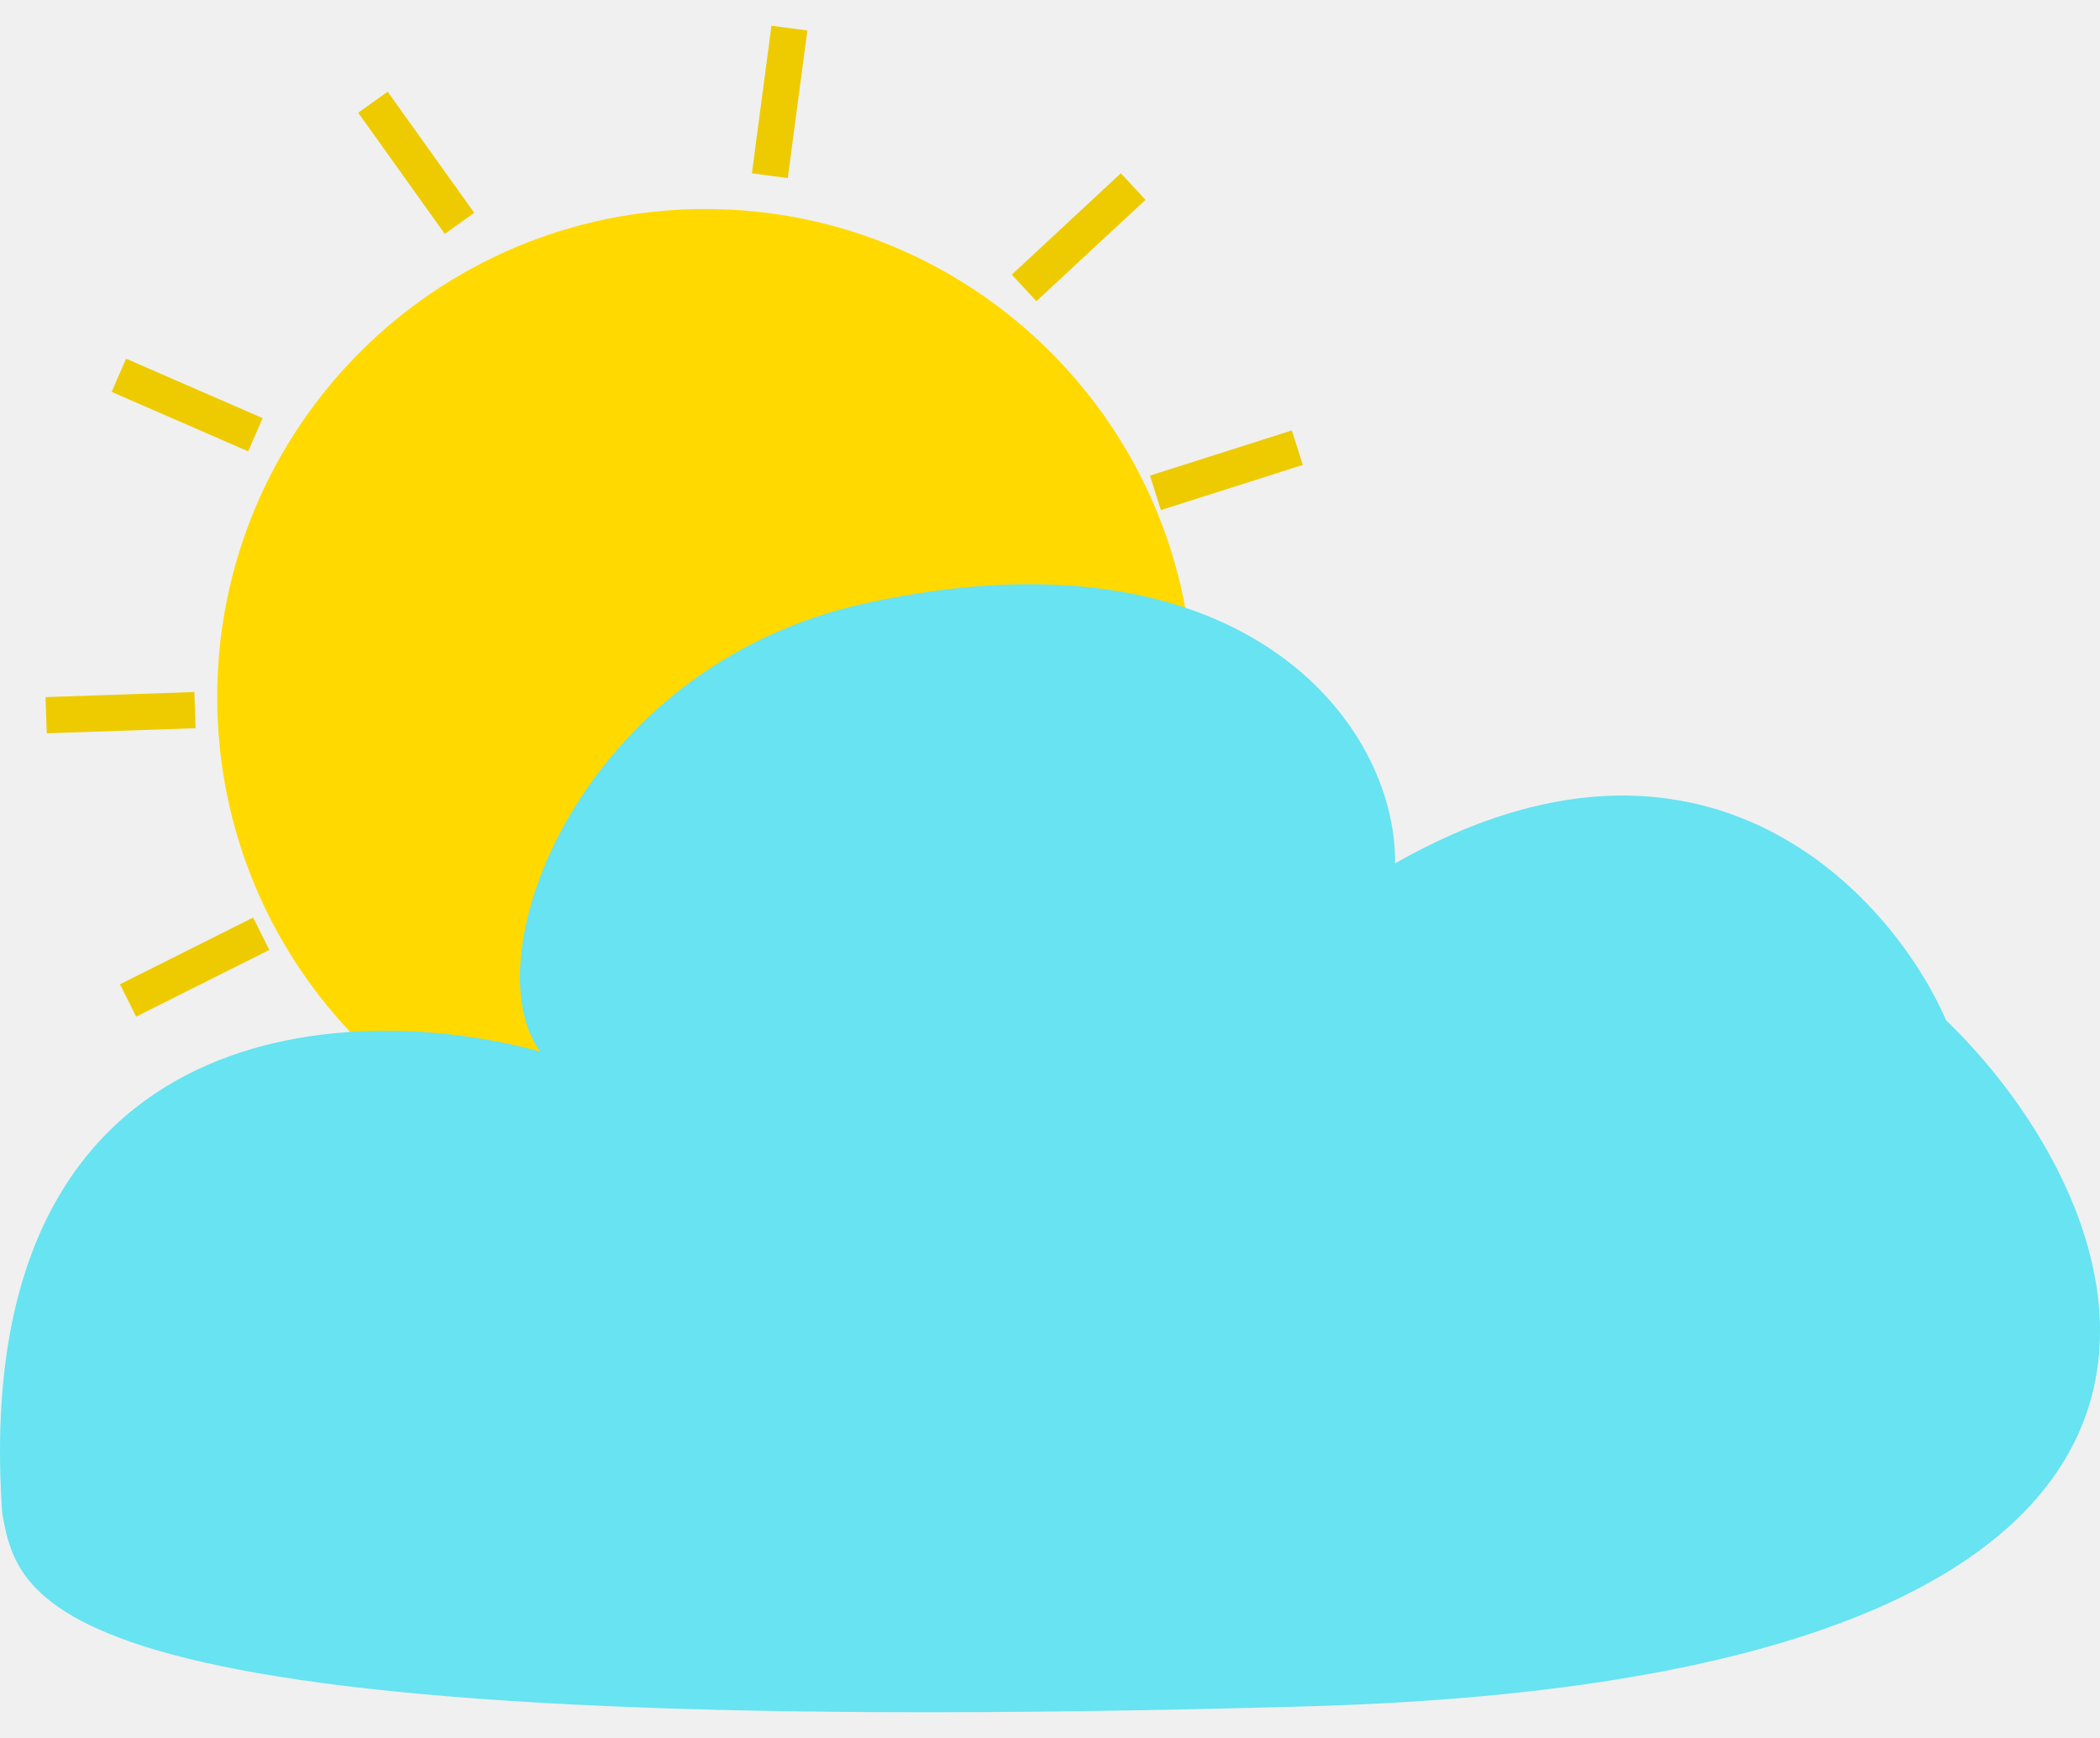
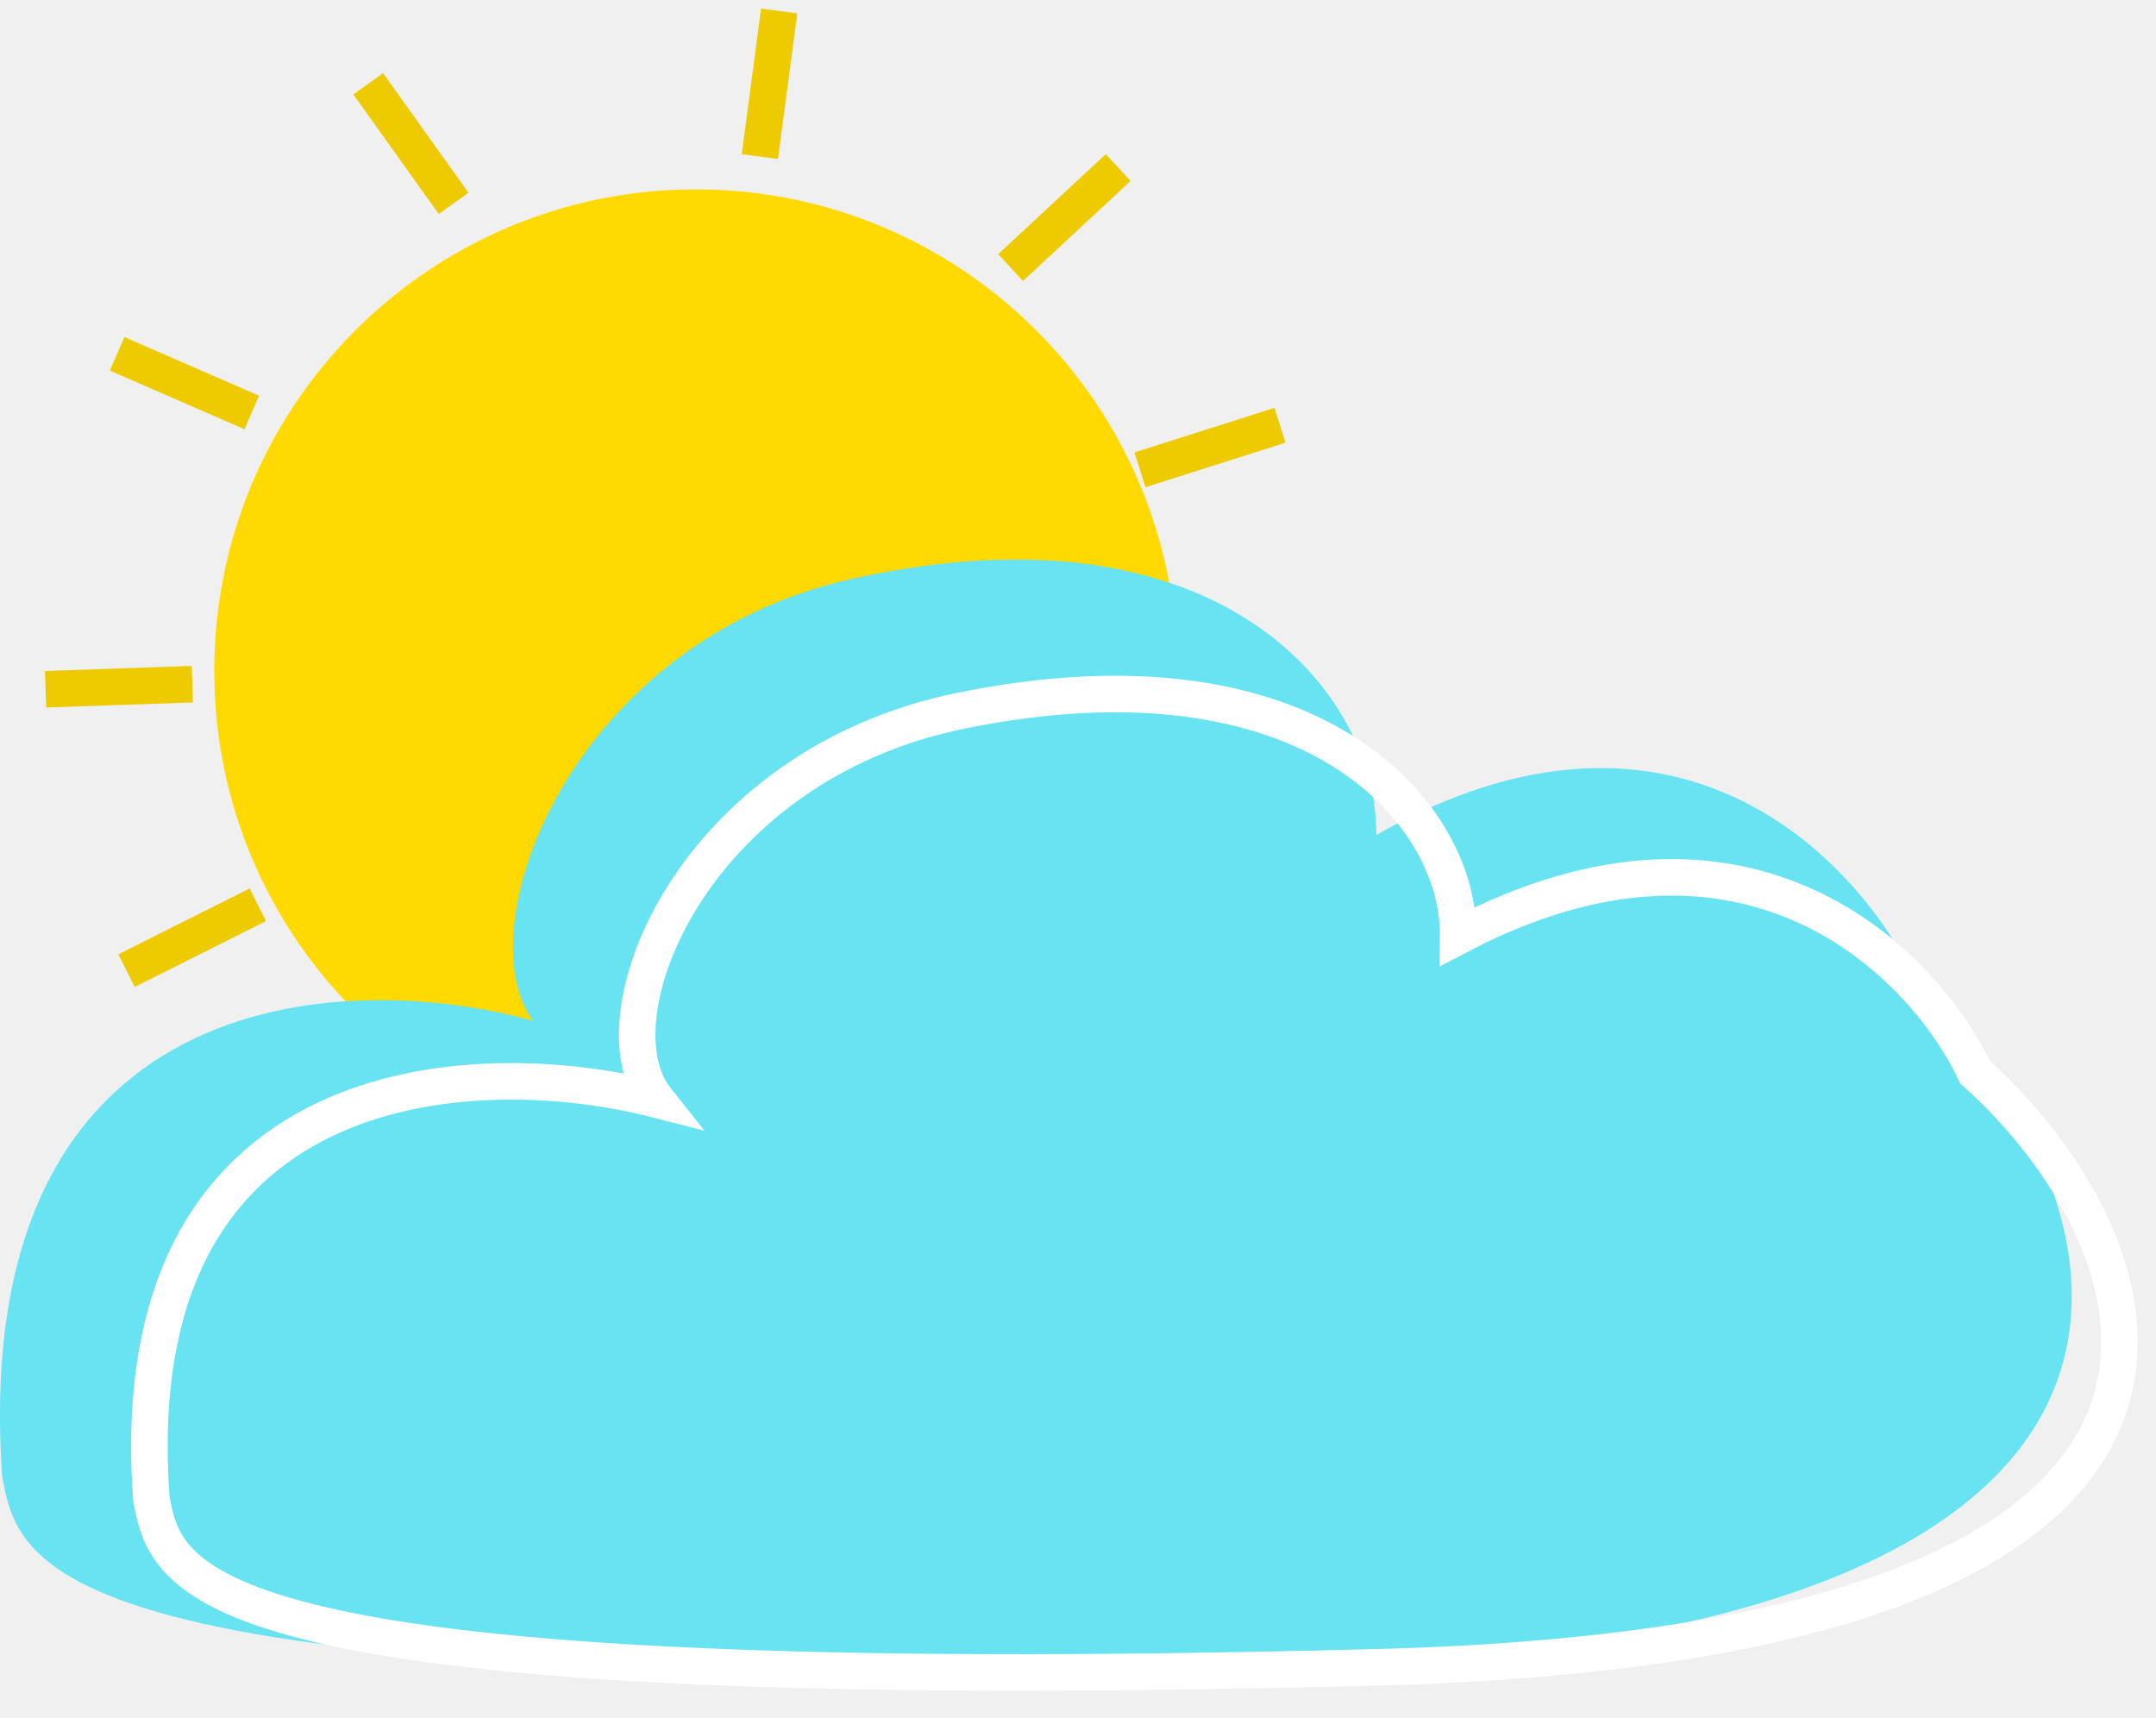
- <svg xmlns="http://www.w3.org/2000/svg" width="58" height="48" viewBox="0 0 58 48" fill="none">
-   <line x1="35.831" y1="12.364" x2="31.912" y2="13.611" stroke="#EECB00" />
-   <line x1="7.054" y1="12.007" x2="3.283" y2="10.365" stroke="#EECB00" />
-   <line x1="5.385" y1="19.612" x2="1.275" y2="19.753" stroke="#EECB00" />
-   <line x1="7.214" y1="25.788" x2="3.537" y2="27.631" stroke="#EECB00" />
-   <line x1="10.3" y1="2.823" x2="12.691" y2="6.169" stroke="#EECB00" />
-   <line x1="21.803" y1="0.776" x2="21.262" y2="4.853" stroke="#EECB00" />
-   <line x1="31.297" y1="5.152" x2="28.284" y2="7.952" stroke="#EECB00" />
-   <circle cx="19.48" cy="19.253" r="13.48" fill="#FFD900" />
-   <path d="M23.91 16.661C34.228 14.399 38.571 19.923 38.531 23.844C47.064 18.99 52.233 24.711 53.751 28.179C59.424 33.669 63.898 46.339 36.134 47.126C1.26 48.116 0.541 44.402 0.062 41.801C-0.897 28.03 9.569 27.56 14.922 29.046C13.005 26.445 16.001 18.396 23.91 16.661Z" fill="#67E3F1" />
+ <svg xmlns="http://www.w3.org/2000/svg" width="59" height="47" viewBox="0 0 59 47" fill="none">
+   <line x1="35.027" y1="11.637" x2="31.196" y2="12.856" stroke="#EECB00" />
+   <line x1="6.89" y1="11.287" x2="3.205" y2="9.682" stroke="#EECB00" />
+   <line x1="5.264" y1="18.722" x2="1.247" y2="18.86" stroke="#EECB00" />
+   <line x1="7.056" y1="24.758" x2="3.463" y2="26.56" stroke="#EECB00" />
+   <line x1="10.077" y1="2.293" x2="12.414" y2="5.565" stroke="#EECB00" />
+   <line x1="21.323" y1="0.3" x2="20.794" y2="4.285" stroke="#EECB00" />
+   <line x1="30.6" y1="4.585" x2="27.655" y2="7.322" stroke="#EECB00" />
+   <circle cx="19.041" cy="18.359" r="13.177" fill="#FFD900" />
+   <path d="M23.372 15.826C33.457 13.614 37.702 19.014 37.663 22.848C46.004 18.102 51.056 23.695 52.54 27.084C58.085 32.451 62.458 44.835 35.32 45.605C1.232 46.572 0.529 42.942 0.06 40.4C-0.877 26.939 9.354 26.479 14.586 27.932C12.712 25.39 15.64 17.522 23.372 15.826Z" fill="#67E3F1" />
+   <path d="M26.314 19.444C35.904 17.499 39.941 22.246 39.904 25.616C47.835 21.445 52.64 26.361 54.051 29.341C59.323 34.059 63.482 44.947 37.676 45.624C5.26 46.474 4.592 43.283 4.146 41.048C3.255 29.214 12.984 28.809 17.959 30.086C16.177 27.851 18.962 20.934 26.314 19.444Z" stroke="white" />
</svg>
